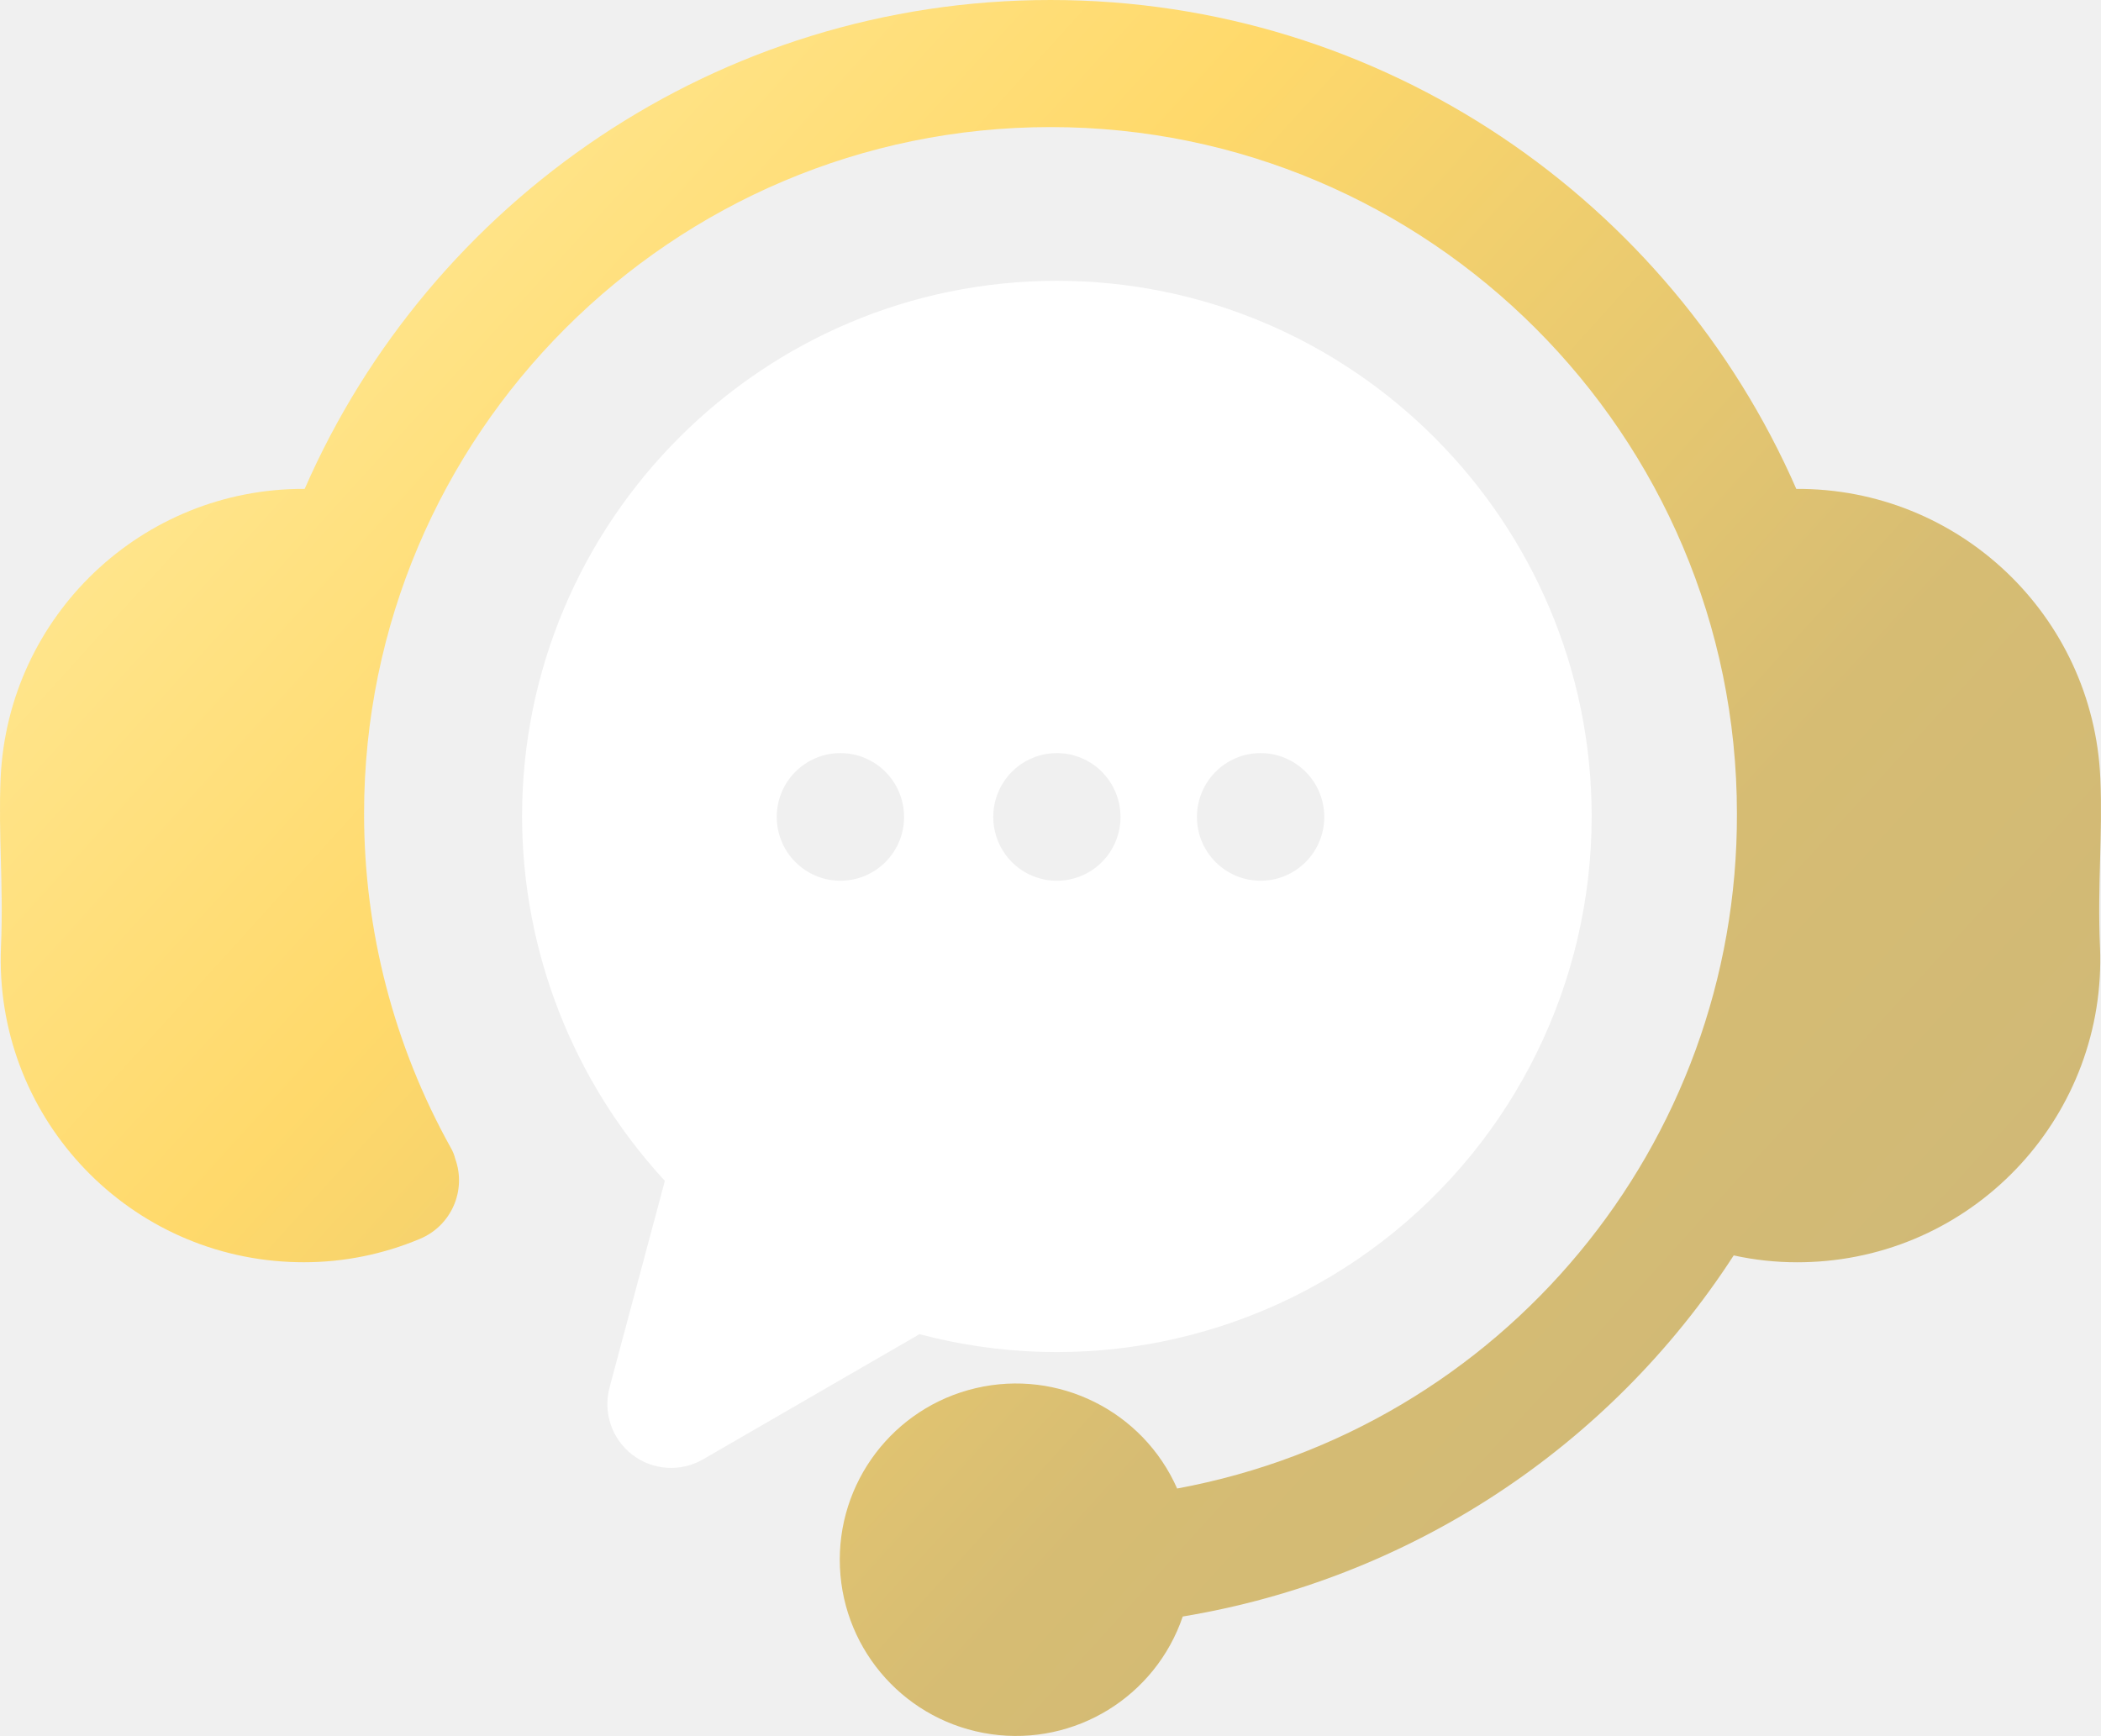
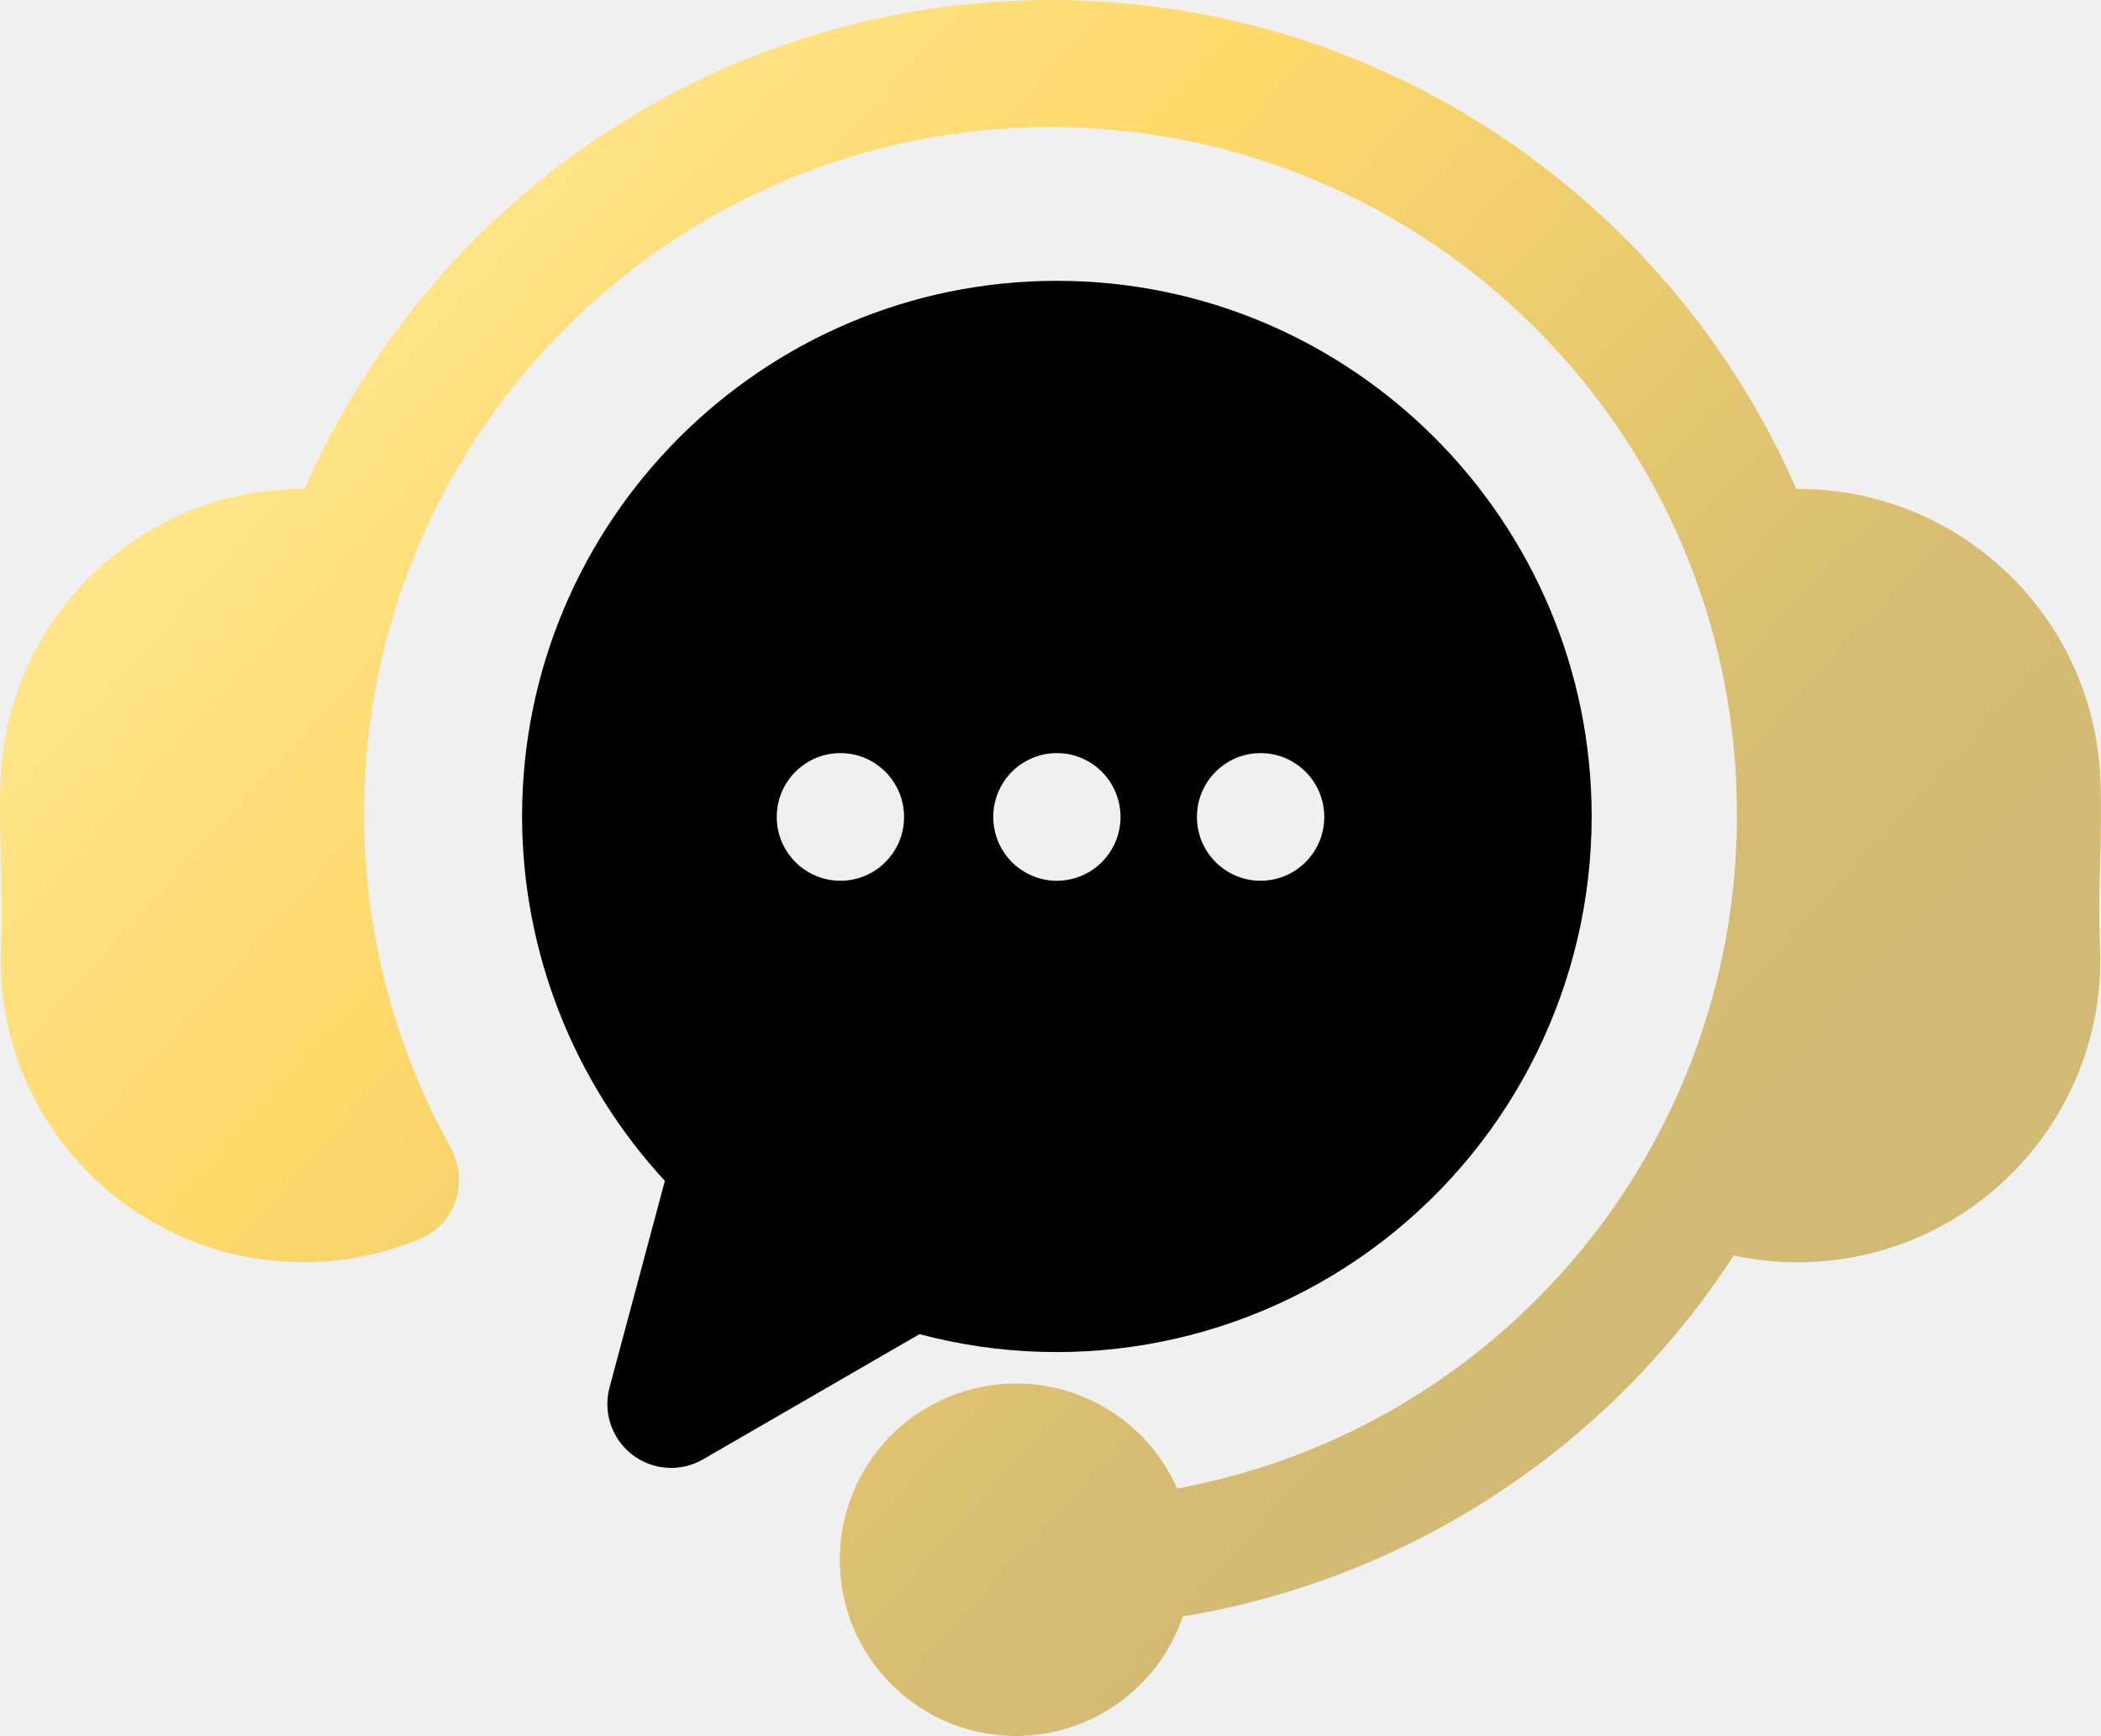
<svg xmlns="http://www.w3.org/2000/svg" height="119" viewBox="0 0 144 119" width="144">
  <linearGradient id="a" x1="-4.924%" x2="103.059%" y1="10.069%" y2="89.637%">
    <stop offset="0" stop-color="#ffeea4" />
    <stop offset=".354" stop-color="#ffd96b" />
    <stop offset=".687" stop-color="#d6bc73" />
    <stop offset="1" stop-color="#ccb779" />
  </linearGradient>
  <g fill="none">
-     <path d="m109.091 55.971c-.004 11.399-5.293 22.15-14.315 29.099-9.022 6.949-20.754 9.309-31.755 6.386l-14.837 8.582c-1.531.885-3.444.76-4.846-.318-1.403-1.078-2.019-2.896-1.561-4.606l3.792-14.167c-6.279-6.798-9.773-15.715-9.787-24.976 0-20.249 16.442-36.721 36.654-36.721 20.212 0 36.655 16.472 36.655 36.721zm-47.128.029c0-2.416-1.954-4.375-4.364-4.375h-.007c-2.409.005-4.358 1.965-4.355 4.38.003 2.415 1.957 4.371 4.366 4.37 2.409-.002 4.361-1.96 4.361-4.375zm14.837-.001c-0-.143-.008-.286-.023-.429-.014-.143-.035-.285-.064-.426-.026-.14-.061-.279-.105-.414-.04-.137-.09-.271-.142-.406-.052-.134-.116-.26-.183-.385-.066-.126-.139-.249-.218-.368-.08-.12-.165-.236-.256-.347-.09-.112-.186-.218-.288-.318-.099-.102-.207-.198-.317-.292-.111-.088-.227-.175-.346-.254-.118-.079-.241-.152-.366-.219-.125-.067-.256-.128-.387-.184-.131-.055-.265-.103-.401-.143-.272-.088-.553-.144-.838-.169-.427-.041-.859-.021-1.28.061-.14.029-.279.065-.416.108-.136.04-.27.088-.401.143-.131.055-.262.117-.387.184-.125.067-.247.14-.367.219s-.236.166-.343.254c-.113.093-.218.19-.32.292-.102.1-.198.207-.288.318-.09.111-.174.227-.253.347-.08.119-.154.241-.221.368-.067.125-.127.254-.181.385-.055.133-.104.268-.145.406-.04.134-.075.274-.104.414-.029.141-.05.283-.064.426-.014.143-.02.286-.02.429 0 .143.006.289.02.432.014.142.036.283.064.423.029.14.064.28.104.417.042.137.09.271.145.403.053.133.114.262.181.388.067.125.143.248.221.368.078.119.163.234.253.344.091.112.187.219.288.321.102.099.207.198.32.289.109.091.224.176.343.254.12.079.241.155.367.222.253.132.516.241.788.327.136.041.276.076.416.105.28.058.566.086.852.085 1.156-.003 2.264-.463 3.084-1.281.201-.205.383-.427.544-.665.079-.12.151-.242.218-.368s.128-.257.183-.388.102-.268.142-.403c.044-.137.079-.276.105-.417.028-.14.05-.281.064-.423.015-.144.022-.288.022-.432zm13.964.001c0-2.416-1.954-4.375-4.364-4.375h-.008c-2.409.005-4.358 1.965-4.355 4.381.003 2.415 1.958 4.371 4.366 4.369 2.409-.002 4.361-1.96 4.361-4.375z" fill="#fff" />
+     <path d="m109.091 55.971c-.004 11.399-5.293 22.15-14.315 29.099-9.022 6.949-20.754 9.309-31.755 6.386l-14.837 8.582c-1.531.885-3.444.76-4.846-.318-1.403-1.078-2.019-2.896-1.561-4.606l3.792-14.167c-6.279-6.798-9.773-15.715-9.787-24.976 0-20.249 16.442-36.721 36.654-36.721 20.212 0 36.655 16.472 36.655 36.721zm-47.128.029c0-2.416-1.954-4.375-4.364-4.375h-.007c-2.409.005-4.358 1.965-4.355 4.38.003 2.415 1.957 4.371 4.366 4.37 2.409-.002 4.361-1.96 4.361-4.375zm14.837-.001c-0-.143-.008-.286-.023-.429-.014-.143-.035-.285-.064-.426-.026-.14-.061-.279-.105-.414-.04-.137-.09-.271-.142-.406-.052-.134-.116-.26-.183-.385-.066-.126-.139-.249-.218-.368-.08-.12-.165-.236-.256-.347-.09-.112-.186-.218-.288-.318-.099-.102-.207-.198-.317-.292-.111-.088-.227-.175-.346-.254-.118-.079-.241-.152-.366-.219-.125-.067-.256-.128-.387-.184-.131-.055-.265-.103-.401-.143-.272-.088-.553-.144-.838-.169-.427-.041-.859-.021-1.28.061-.14.029-.279.065-.416.108-.136.04-.27.088-.401.143-.131.055-.262.117-.387.184-.125.067-.247.14-.367.219s-.236.166-.343.254c-.113.093-.218.19-.32.292-.102.1-.198.207-.288.318-.09.111-.174.227-.253.347-.08.119-.154.241-.221.368-.067.125-.127.254-.181.385-.055.133-.104.268-.145.406-.04.134-.075.274-.104.414-.029.141-.05.283-.064.426-.014.143-.02.286-.02.429 0 .143.006.289.02.432.014.142.036.283.064.423.029.14.064.28.104.417.042.137.09.271.145.403.053.133.114.262.181.388.067.125.143.248.221.368.078.119.163.234.253.344.091.112.187.219.288.321.102.099.207.198.32.289.109.091.224.176.343.254.12.079.241.155.367.222.253.132.516.241.788.327.136.041.276.076.416.105.28.058.566.086.852.085 1.156-.003 2.264-.463 3.084-1.281.201-.205.383-.427.544-.665.079-.12.151-.242.218-.368s.128-.257.183-.388.102-.268.142-.403c.044-.137.079-.276.105-.417.028-.14.05-.281.064-.423.015-.144.022-.288.022-.432zm13.964.001c0-2.416-1.954-4.375-4.364-4.375h-.008c-2.409.005-4.358 1.965-4.355 4.381.003 2.415 1.958 4.371 4.366 4.369 2.409-.002 4.361-1.96 4.361-4.375z" fill="currentColor" />
    <path d="m143.932 64.911c.478 11.431-8.383 21.092-19.809 21.596-.321.015-.641.022-.961.022-1.458-.001-2.912-.159-4.336-.471-8.545 13.198-22.254 22.184-37.762 24.753-1.872 5.5-7.392 8.888-13.141 8.065-5.749-.823-10.099-5.623-10.354-11.428-.255-5.804 3.657-10.968 9.312-12.292 5.655-1.324 11.451 1.566 13.798 6.881 22.282-4.122 38.431-23.594 38.368-46.262 0-25.951-21.105-47.064-47.047-47.064-25.942 0-47.047 21.113-47.047 47.064-.001 8.025 2.049 15.916 5.955 22.925.132.231.232.48.295.739.784 2.179-.279 4.59-2.416 5.481-2.519 1.061-5.225 1.607-7.958 1.606-.322 0-.644-.007-.967-.022-11.421-.511-20.274-10.17-19.795-21.596.093-2.188.041-4.141-.01-6.029-.047-1.778-.096-3.616-.015-5.534.501-11.134 9.699-19.888 20.84-19.832 8.61-19.706 28.28-33.513 51.117-33.513 22.837 0 42.507 13.807 51.117 33.514 11.143-.064 20.345 8.692 20.839 19.829.081 1.921.032 3.759-.015 5.537-.05 1.888-.102 3.842-.009 6.032z" fill="url(#a)" />
  </g>
</svg>
